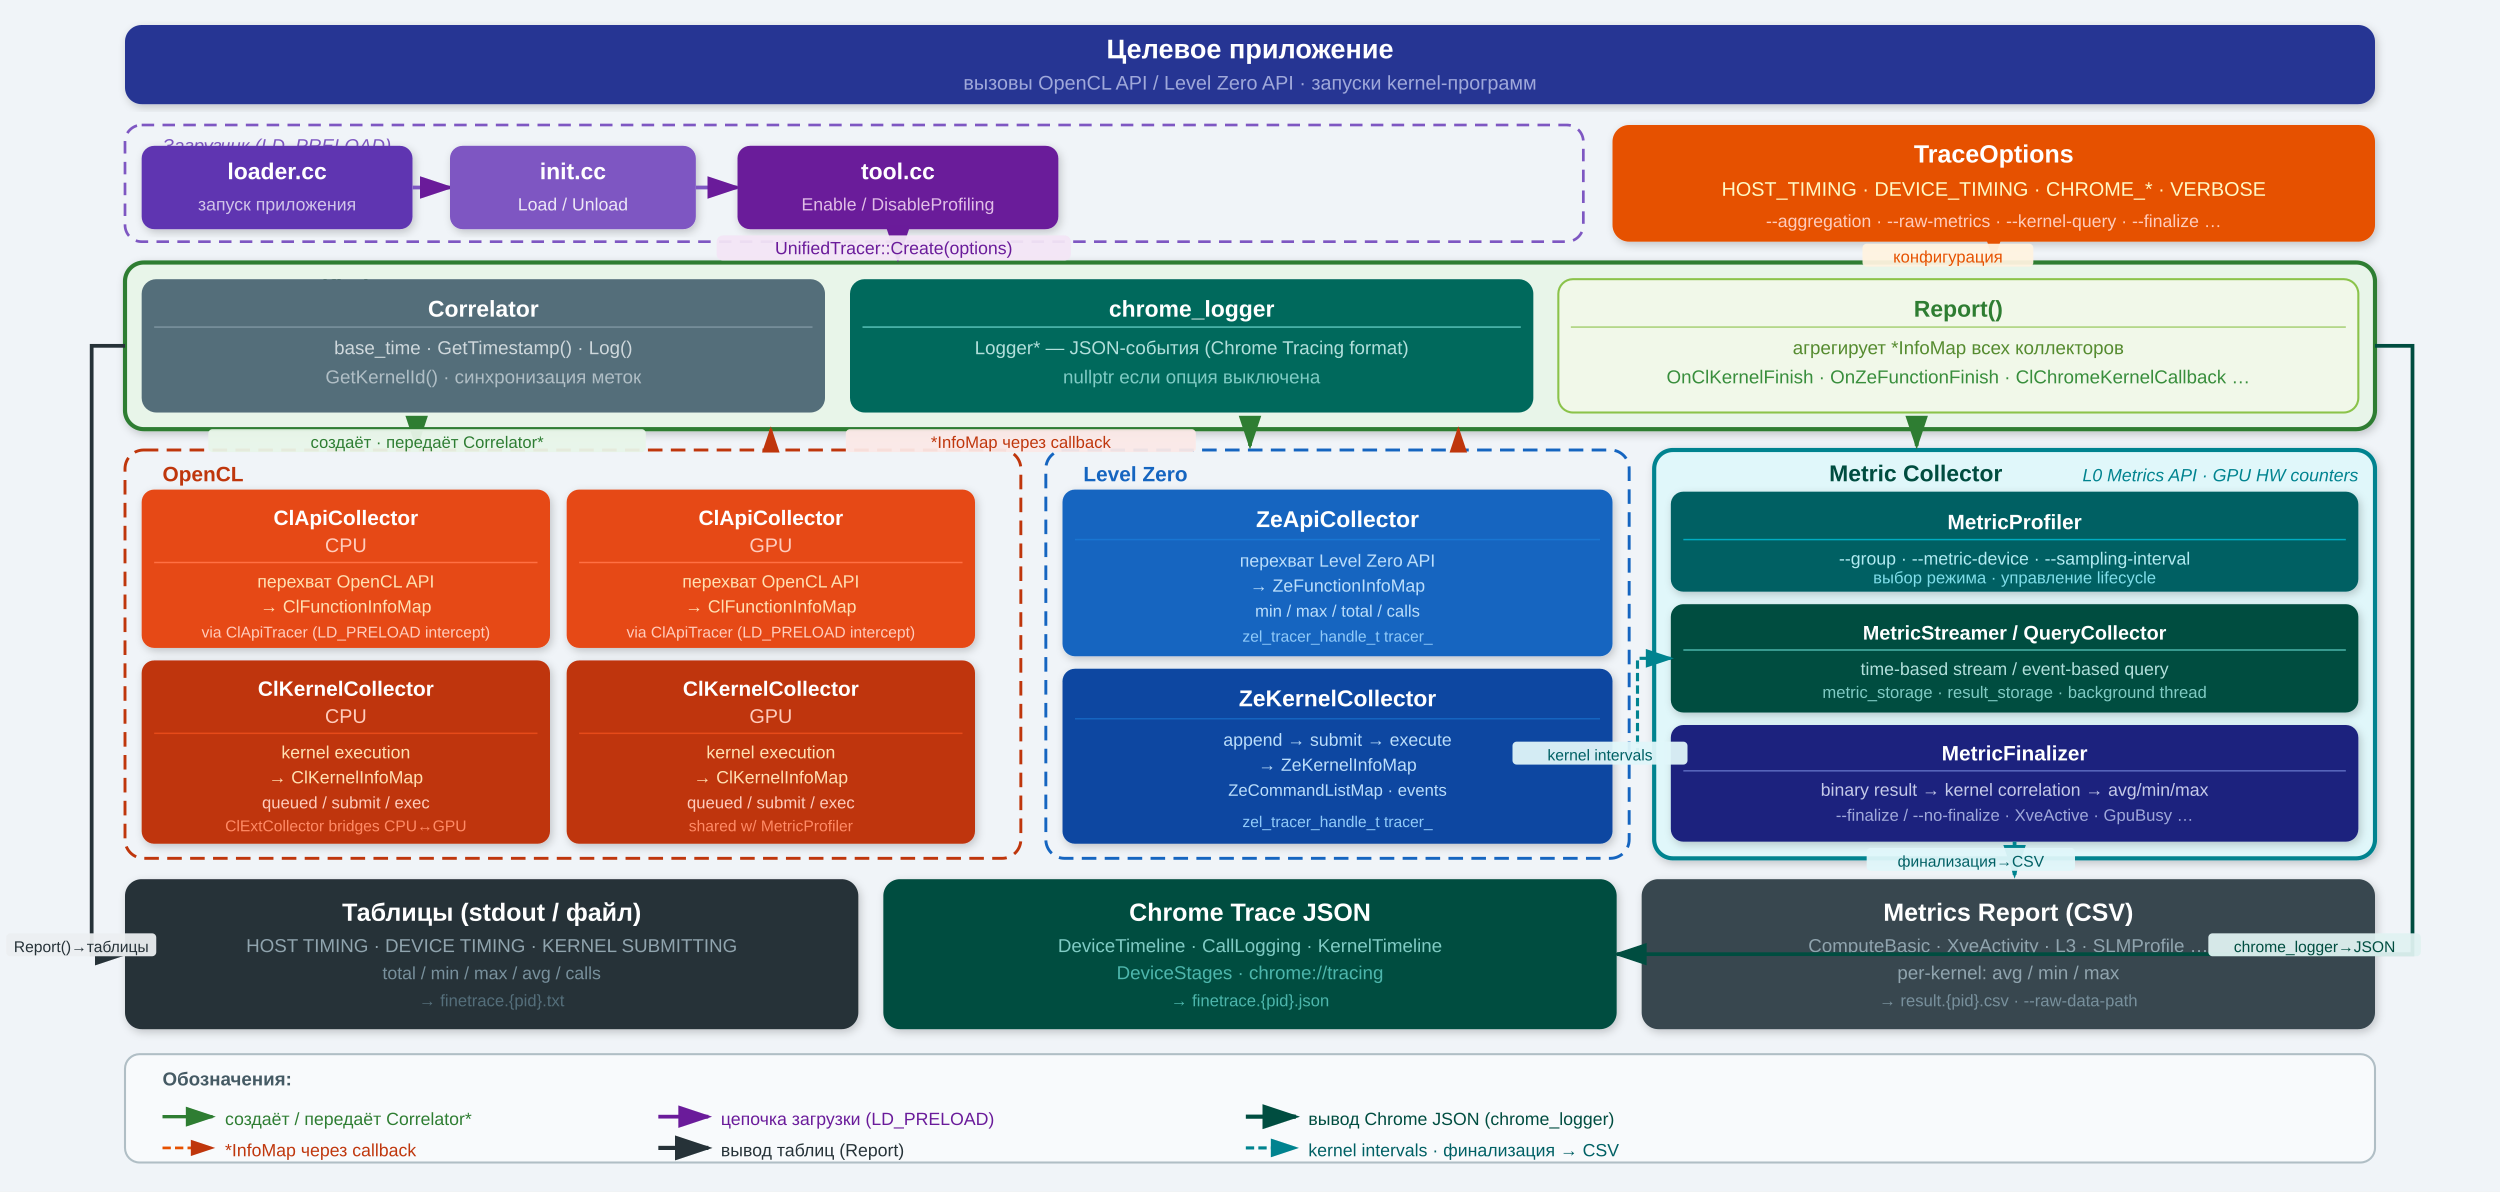
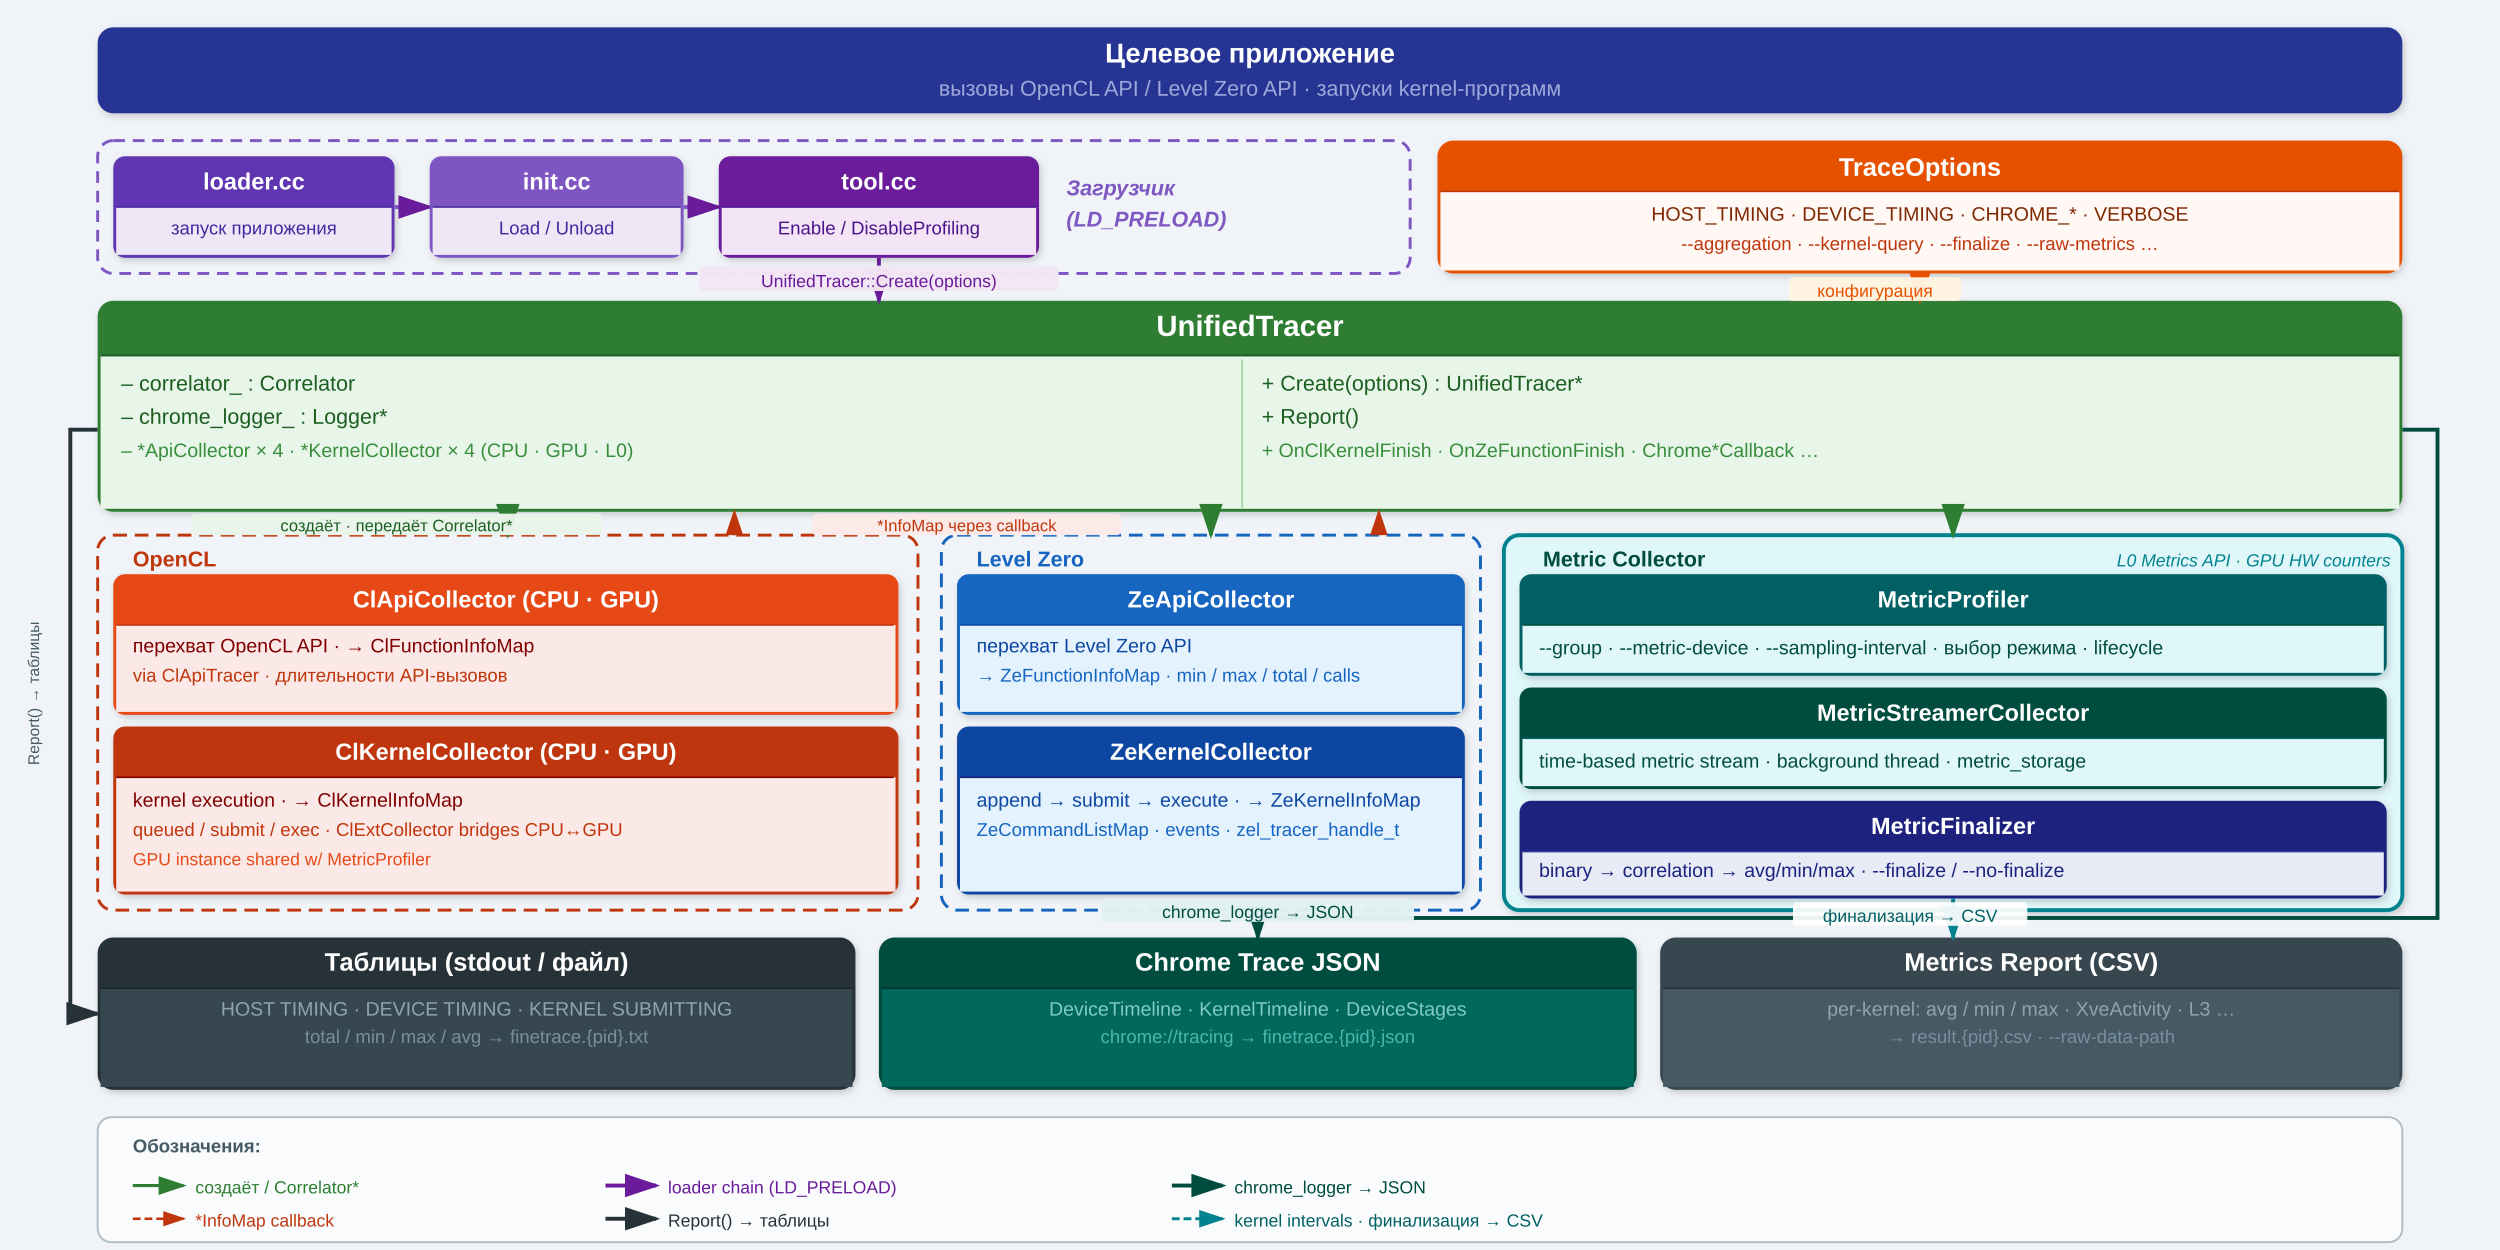
- <svg xmlns="http://www.w3.org/2000/svg" viewBox="0 0 1200 572" width="1200" height="572">
+ <svg xmlns="http://www.w3.org/2000/svg" viewBox="0 0 1280 640" width="1280" height="640">
  <defs>
    <filter id="sh">
-       <feDropShadow dx="1" dy="1.5" stdDeviation="2" flood-opacity="0.20" />
+       <feDropShadow dx="1" dy="1.5" stdDeviation="2" flood-opacity="0.18" />
    </filter>
    <marker id="ag" markerWidth="9" markerHeight="6" refX="8" refY="3" orient="auto">
      <polygon points="0 0,9 3,0 6" fill="#2E7D32" />
    </marker>
    <marker id="ao" markerWidth="9" markerHeight="6" refX="8" refY="3" orient="auto">
      <polygon points="0 0,9 3,0 6" fill="#BF360C" />
    </marker>
    <marker id="ap" markerWidth="9" markerHeight="6" refX="8" refY="3" orient="auto">
      <polygon points="0 0,9 3,0 6" fill="#6A1B9A" />
    </marker>
    <marker id="aoe" markerWidth="9" markerHeight="6" refX="8" refY="3" orient="auto">
      <polygon points="0 0,9 3,0 6" fill="#E65100" />
    </marker>
    <marker id="asl" markerWidth="9" markerHeight="6" refX="8" refY="3" orient="auto">
      <polygon points="0 0,9 3,0 6" fill="#263238" />
    </marker>
    <marker id="atl" markerWidth="9" markerHeight="6" refX="8" refY="3" orient="auto">
      <polygon points="0 0,9 3,0 6" fill="#004D40" />
    </marker>
    <marker id="am" markerWidth="9" markerHeight="6" refX="8" refY="3" orient="auto">
      <polygon points="0 0,9 3,0 6" fill="#00838F" />
    </marker>
  </defs>
-   <rect width="1200" height="572" fill="#F0F4F8" />
-   <rect x="60" y="12" width="1080" height="38" rx="8" fill="#283593" filter="url(#sh)" />
-   <text x="600" y="28" text-anchor="middle" font-family="Segoe UI,Arial" font-size="13" font-weight="bold" fill="white">Целевое приложение</text>
-   <text x="600" y="43" text-anchor="middle" font-family="Segoe UI,Arial" font-size="9.5" fill="#9FA8DA">вызовы OpenCL API / Level Zero API · запуски kernel-программ</text>
-   <rect x="60" y="60" width="700" height="56" rx="8" fill="none" stroke="#7E57C2" stroke-width="1.3" stroke-dasharray="6,4" />
-   <text x="78" y="73" font-family="Segoe UI,Arial" font-size="9" fill="#7E57C2" font-style="italic">Загрузчик (LD_PRELOAD)</text>
-   <rect x="68" y="70" width="130" height="40" rx="6" fill="#5E35B1" filter="url(#sh)" />
-   <text x="133" y="86" text-anchor="middle" font-family="Segoe UI,Arial" font-size="11" font-weight="bold" fill="white">loader.cc</text>
-   <text x="133" y="101" text-anchor="middle" font-family="Segoe UI,Arial" font-size="8.5" fill="#D1C4E9">запуск приложения</text>
-   <line x1="198" y1="90" x2="216" y2="90" stroke="#7E57C2" stroke-width="1.8" marker-end="url(#ap)" />
-   <rect x="216" y="70" width="118" height="40" rx="6" fill="#7E57C2" filter="url(#sh)" />
-   <text x="275" y="86" text-anchor="middle" font-family="Segoe UI,Arial" font-size="11" font-weight="bold" fill="white">init.cc</text>
-   <text x="275" y="101" text-anchor="middle" font-family="Segoe UI,Arial" font-size="8.5" fill="#EDE7F6">Load / Unload</text>
-   <line x1="334" y1="90" x2="354" y2="90" stroke="#7E57C2" stroke-width="1.8" marker-end="url(#ap)" />
-   <rect x="354" y="70" width="154" height="40" rx="6" fill="#6A1B9A" filter="url(#sh)" />
-   <text x="431" y="86" text-anchor="middle" font-family="Segoe UI,Arial" font-size="11" font-weight="bold" fill="white">tool.cc</text>
-   <text x="431" y="101" text-anchor="middle" font-family="Segoe UI,Arial" font-size="8.5" fill="#E1BEE7">Enable / DisableProfiling</text>
-   <rect x="774" y="60" width="366" height="56" rx="8" fill="#E65100" filter="url(#sh)" />
-   <text x="957" y="78" text-anchor="middle" font-family="Segoe UI,Arial" font-size="12" font-weight="bold" fill="white">TraceOptions</text>
-   <text x="957" y="94" text-anchor="middle" font-family="Segoe UI,Arial" font-size="9.5" fill="#FFF9C4">HOST_TIMING · DEVICE_TIMING · CHROME_* · VERBOSE</text>
-   <text x="957" y="109" text-anchor="middle" font-family="Segoe UI,Arial" font-size="8.5" fill="#FFCCBC">--aggregation · --raw-metrics · --kernel-query · --finalize …</text>
-   <rect x="60" y="126" width="1080" height="80" rx="9" fill="#E8F5E9" stroke="#2E7D32" stroke-width="2" filter="url(#sh)" />
-   <text x="175" y="142" text-anchor="middle" font-family="Segoe UI,Arial" font-size="11" font-weight="bold" fill="#1B5E20">UnifiedTracer</text>
-   <rect x="68" y="134" width="328" height="64" rx="7" fill="#546E7A" />
-   <text x="232" y="152" text-anchor="middle" font-family="Segoe UI,Arial" font-size="11" font-weight="bold" fill="white">Correlator</text>
-   <line x1="74" y1="157" x2="390" y2="157" stroke="#78909C" stroke-width="0.8" />
-   <text x="232" y="170" text-anchor="middle" font-family="Segoe UI,Arial" font-size="9" fill="#CFD8DC">base_time · GetTimestamp() · Log()</text>
-   <text x="232" y="184" text-anchor="middle" font-family="Segoe UI,Arial" font-size="9" fill="#B0BEC5">GetKernelId() · синхронизация меток</text>
-   <rect x="408" y="134" width="328" height="64" rx="7" fill="#00695C" />
-   <text x="572" y="152" text-anchor="middle" font-family="Segoe UI,Arial" font-size="11" font-weight="bold" fill="white">chrome_logger</text>
-   <line x1="414" y1="157" x2="730" y2="157" stroke="#4DB6AC" stroke-width="0.8" />
-   <text x="572" y="170" text-anchor="middle" font-family="Segoe UI,Arial" font-size="9" fill="#B2DFDB">Logger* — JSON-события (Chrome Tracing format)</text>
-   <text x="572" y="184" text-anchor="middle" font-family="Segoe UI,Arial" font-size="9" fill="#80CBC4">nullptr если опция выключена</text>
-   <rect x="748" y="134" width="384" height="64" rx="7" fill="#F1F8E9" stroke="#8BC34A" stroke-width="1" />
-   <text x="940" y="152" text-anchor="middle" font-family="Segoe UI,Arial" font-size="11" font-weight="bold" fill="#2E7D32">Report()</text>
-   <line x1="754" y1="157" x2="1126" y2="157" stroke="#AED581" stroke-width="0.8" />
-   <text x="940" y="170" text-anchor="middle" font-family="Segoe UI,Arial" font-size="9" fill="#558B2F">агрегирует *InfoMap всех коллекторов</text>
-   <text x="940" y="184" text-anchor="middle" font-family="Segoe UI,Arial" font-size="9" fill="#388E3C">OnClKernelFinish · OnZeFunctionFinish · ClChromeKernelCallback …</text>
-   <rect x="60" y="216" width="430" height="196" rx="9" fill="none" stroke="#BF360C" stroke-width="1.4" stroke-dasharray="7,4" />
-   <text x="78" y="231" font-family="Segoe UI,Arial" font-size="10" font-weight="bold" fill="#BF360C">OpenCL</text>
-   <rect x="68" y="235" width="196" height="76" rx="6" fill="#E64A19" filter="url(#sh)" />
-   <text x="166" y="252" text-anchor="middle" font-family="Segoe UI,Arial" font-size="10" font-weight="bold" fill="white">ClApiCollector</text>
-   <text x="166" y="265" text-anchor="middle" font-family="Segoe UI,Arial" font-size="9.5" fill="#FFCCBC">CPU</text>
-   <line x1="74" y1="270" x2="258" y2="270" stroke="#FF7043" stroke-width="0.7" />
-   <text x="166" y="282" text-anchor="middle" font-family="Segoe UI,Arial" font-size="8.5" fill="#FFE0B2">перехват OpenCL API</text>
-   <text x="166" y="294" text-anchor="middle" font-family="Segoe UI,Arial" font-size="8.5" fill="#FFE0B2">→ ClFunctionInfoMap</text>
-   <text x="166" y="306" text-anchor="middle" font-family="Segoe UI,Arial" font-size="7.5" fill="#FFCCBC">via ClApiTracer (LD_PRELOAD intercept)</text>
-   <rect x="272" y="235" width="196" height="76" rx="6" fill="#E64A19" filter="url(#sh)" />
-   <text x="370" y="252" text-anchor="middle" font-family="Segoe UI,Arial" font-size="10" font-weight="bold" fill="white">ClApiCollector</text>
-   <text x="370" y="265" text-anchor="middle" font-family="Segoe UI,Arial" font-size="9.5" fill="#FFCCBC">GPU</text>
-   <line x1="278" y1="270" x2="462" y2="270" stroke="#FF7043" stroke-width="0.7" />
-   <text x="370" y="282" text-anchor="middle" font-family="Segoe UI,Arial" font-size="8.5" fill="#FFE0B2">перехват OpenCL API</text>
-   <text x="370" y="294" text-anchor="middle" font-family="Segoe UI,Arial" font-size="8.5" fill="#FFE0B2">→ ClFunctionInfoMap</text>
-   <text x="370" y="306" text-anchor="middle" font-family="Segoe UI,Arial" font-size="7.5" fill="#FFCCBC">via ClApiTracer (LD_PRELOAD intercept)</text>
-   <rect x="68" y="317" width="196" height="88" rx="6" fill="#BF360C" filter="url(#sh)" />
-   <text x="166" y="334" text-anchor="middle" font-family="Segoe UI,Arial" font-size="10" font-weight="bold" fill="white">ClKernelCollector</text>
-   <text x="166" y="347" text-anchor="middle" font-family="Segoe UI,Arial" font-size="9.5" fill="#FFCCBC">CPU</text>
-   <line x1="74" y1="352" x2="258" y2="352" stroke="#E64A19" stroke-width="0.7" />
-   <text x="166" y="364" text-anchor="middle" font-family="Segoe UI,Arial" font-size="8.5" fill="#FFE0B2">kernel execution</text>
-   <text x="166" y="376" text-anchor="middle" font-family="Segoe UI,Arial" font-size="8.5" fill="#FFE0B2">→ ClKernelInfoMap</text>
-   <text x="166" y="388" text-anchor="middle" font-family="Segoe UI,Arial" font-size="8" fill="#FFCCBC">queued / submit / exec</text>
-   <text x="166" y="399" text-anchor="middle" font-family="Segoe UI,Arial" font-size="7.5" fill="#FF8A65">ClExtCollector bridges CPU↔GPU</text>
-   <rect x="272" y="317" width="196" height="88" rx="6" fill="#BF360C" filter="url(#sh)" />
-   <text x="370" y="334" text-anchor="middle" font-family="Segoe UI,Arial" font-size="10" font-weight="bold" fill="white">ClKernelCollector</text>
-   <text x="370" y="347" text-anchor="middle" font-family="Segoe UI,Arial" font-size="9.5" fill="#FFCCBC">GPU</text>
-   <line x1="278" y1="352" x2="462" y2="352" stroke="#E64A19" stroke-width="0.7" />
-   <text x="370" y="364" text-anchor="middle" font-family="Segoe UI,Arial" font-size="8.5" fill="#FFE0B2">kernel execution</text>
-   <text x="370" y="376" text-anchor="middle" font-family="Segoe UI,Arial" font-size="8.5" fill="#FFE0B2">→ ClKernelInfoMap</text>
-   <text x="370" y="388" text-anchor="middle" font-family="Segoe UI,Arial" font-size="8" fill="#FFCCBC">queued / submit / exec</text>
-   <text x="370" y="399" text-anchor="middle" font-family="Segoe UI,Arial" font-size="7.5" fill="#FF8A65">shared w/ MetricProfiler</text>
-   <rect x="502" y="216" width="280" height="196" rx="9" fill="none" stroke="#1565C0" stroke-width="1.4" stroke-dasharray="7,4" />
-   <text x="520" y="231" font-family="Segoe UI,Arial" font-size="10" font-weight="bold" fill="#1565C0">Level Zero</text>
-   <rect x="510" y="235" width="264" height="80" rx="6" fill="#1565C0" filter="url(#sh)" />
-   <text x="642" y="253" text-anchor="middle" font-family="Segoe UI,Arial" font-size="11" font-weight="bold" fill="white">ZeApiCollector</text>
-   <line x1="516" y1="259" x2="768" y2="259" stroke="#1976D2" stroke-width="0.7" />
-   <text x="642" y="272" text-anchor="middle" font-family="Segoe UI,Arial" font-size="8.5" fill="#BBDEFB">перехват Level Zero API</text>
-   <text x="642" y="284" text-anchor="middle" font-family="Segoe UI,Arial" font-size="8.5" fill="#BBDEFB">→ ZeFunctionInfoMap</text>
-   <text x="642" y="296" text-anchor="middle" font-family="Segoe UI,Arial" font-size="8" fill="#BBDEFB">min / max / total / calls</text>
-   <text x="642" y="308" text-anchor="middle" font-family="Segoe UI,Arial" font-size="7.5" fill="#90CAF9">zel_tracer_handle_t tracer_</text>
-   <rect x="510" y="321" width="264" height="84" rx="6" fill="#0D47A1" filter="url(#sh)" />
-   <text x="642" y="339" text-anchor="middle" font-family="Segoe UI,Arial" font-size="11" font-weight="bold" fill="white">ZeKernelCollector</text>
-   <line x1="516" y1="345" x2="768" y2="345" stroke="#1565C0" stroke-width="0.7" />
-   <text x="642" y="358" text-anchor="middle" font-family="Segoe UI,Arial" font-size="8.5" fill="#BBDEFB">append → submit → execute</text>
-   <text x="642" y="370" text-anchor="middle" font-family="Segoe UI,Arial" font-size="8.5" fill="#BBDEFB">→ ZeKernelInfoMap</text>
-   <text x="642" y="382" text-anchor="middle" font-family="Segoe UI,Arial" font-size="8" fill="#BBDEFB">ZeCommandListMap · events</text>
-   <text x="642" y="397" text-anchor="middle" font-family="Segoe UI,Arial" font-size="7.5" fill="#90CAF9">zel_tracer_handle_t tracer_</text>
-   <rect x="794" y="216" width="346" height="196" rx="9" fill="#E0F7FA" stroke="#00838F" stroke-width="2" filter="url(#sh)" />
-   <text x="878" y="231" font-family="Segoe UI,Arial" font-size="11" font-weight="bold" fill="#004D40">Metric Collector</text>
-   <text x="1132" y="231" text-anchor="end" font-family="Segoe UI,Arial" font-size="8.5" fill="#00838F" font-style="italic">L0 Metrics API · GPU HW counters</text>
-   <rect x="802" y="236" width="330" height="48" rx="6" fill="#006064" filter="url(#sh)" />
-   <text x="967" y="254" text-anchor="middle" font-family="Segoe UI,Arial" font-size="10" font-weight="bold" fill="white">MetricProfiler</text>
-   <line x1="808" y1="259" x2="1126" y2="259" stroke="#00ACC1" stroke-width="0.7" />
-   <text x="967" y="271" text-anchor="middle" font-family="Segoe UI,Arial" font-size="8.5" fill="#B2EBF2">--group · --metric-device · --sampling-interval</text>
-   <text x="967" y="280" text-anchor="middle" font-family="Segoe UI,Arial" font-size="8" fill="#80DEEA">выбор режима · управление lifecycle</text>
-   <rect x="802" y="290" width="330" height="52" rx="6" fill="#004D40" filter="url(#sh)" />
-   <text x="967" y="307" text-anchor="middle" font-family="Segoe UI,Arial" font-size="9.5" font-weight="bold" fill="white">MetricStreamer / QueryCollector</text>
-   <line x1="808" y1="312" x2="1126" y2="312" stroke="#4DB6AC" stroke-width="0.7" />
-   <text x="967" y="324" text-anchor="middle" font-family="Segoe UI,Arial" font-size="8.5" fill="#B2DFDB">time-based stream / event-based query</text>
-   <text x="967" y="335" text-anchor="middle" font-family="Segoe UI,Arial" font-size="8" fill="#80CBC4">metric_storage · result_storage · background thread</text>
-   <rect x="802" y="348" width="330" height="56" rx="6" fill="#1A237E" filter="url(#sh)" />
-   <text x="967" y="365" text-anchor="middle" font-family="Segoe UI,Arial" font-size="10" font-weight="bold" fill="white">MetricFinalizer</text>
-   <line x1="808" y1="370" x2="1126" y2="370" stroke="#5C6BC0" stroke-width="0.7" />
-   <text x="967" y="382" text-anchor="middle" font-family="Segoe UI,Arial" font-size="8.5" fill="#C5CAE9">binary result → kernel correlation → avg/min/max</text>
-   <text x="967" y="394" text-anchor="middle" font-family="Segoe UI,Arial" font-size="8" fill="#9FA8DA">--finalize / --no-finalize · XveActive · GpuBusy …</text>
-   <rect x="60" y="422" width="352" height="72" rx="8" fill="#263238" filter="url(#sh)" />
-   <text x="236" y="442" text-anchor="middle" font-family="Segoe UI,Arial" font-size="12" font-weight="bold" fill="white">Таблицы (stdout / файл)</text>
-   <text x="236" y="457" text-anchor="middle" font-family="Segoe UI,Arial" font-size="9" fill="#90A4AE">HOST TIMING · DEVICE TIMING · KERNEL SUBMITTING</text>
-   <text x="236" y="470" text-anchor="middle" font-family="Segoe UI,Arial" font-size="8.5" fill="#78909C">total / min / max / avg / calls</text>
-   <text x="236" y="483" text-anchor="middle" font-family="Segoe UI,Arial" font-size="8" fill="#546E7A">→ finetrace.{pid}.txt</text>
-   <rect x="424" y="422" width="352" height="72" rx="8" fill="#004D40" filter="url(#sh)" />
-   <text x="600" y="442" text-anchor="middle" font-family="Segoe UI,Arial" font-size="12" font-weight="bold" fill="white">Chrome Trace JSON</text>
-   <text x="600" y="457" text-anchor="middle" font-family="Segoe UI,Arial" font-size="9" fill="#80CBC4">DeviceTimeline · CallLogging · KernelTimeline</text>
-   <text x="600" y="470" text-anchor="middle" font-family="Segoe UI,Arial" font-size="9" fill="#4DB6AC">DeviceStages · chrome://tracing</text>
-   <text x="600" y="483" text-anchor="middle" font-family="Segoe UI,Arial" font-size="8" fill="#4DB6AC">→ finetrace.{pid}.json</text>
-   <rect x="788" y="422" width="352" height="72" rx="8" fill="#37474F" filter="url(#sh)" />
-   <text x="964" y="442" text-anchor="middle" font-family="Segoe UI,Arial" font-size="12" font-weight="bold" fill="white">Metrics Report (CSV)</text>
-   <text x="964" y="457" text-anchor="middle" font-family="Segoe UI,Arial" font-size="9" fill="#90A4AE">ComputeBasic · XveActivity · L3 · SLMProfile …</text>
-   <text x="964" y="470" text-anchor="middle" font-family="Segoe UI,Arial" font-size="9" fill="#90A4AE">per-kernel: avg / min / max</text>
-   <text x="964" y="483" text-anchor="middle" font-family="Segoe UI,Arial" font-size="8" fill="#78909C">→ result.{pid}.csv · --raw-data-path</text>
-   <line x1="431" y1="110" x2="431" y2="124" stroke="#6A1B9A" stroke-width="2" marker-end="url(#ap)" />
-   <rect x="344" y="113" width="170" height="12" rx="3" fill="#F3E5F5" opacity="0.94" />
-   <text x="429" y="122" text-anchor="middle" font-family="Segoe UI,Arial" font-size="8.5" fill="#6A1B9A">UnifiedTracer::Create(options)</text>
-   <line x1="957" y1="116" x2="957" y2="124" stroke="#E65100" stroke-width="1.5" stroke-dasharray="4,3" marker-end="url(#aoe)" />
-   <rect x="894" y="117" width="82" height="11" rx="2" fill="#FFF3E0" opacity="0.94" />
-   <text x="935" y="126" text-anchor="middle" font-family="Segoe UI,Arial" font-size="8" fill="#E65100">конфигурация</text>
-   <line x1="200" y1="206" x2="200" y2="214" stroke="#2E7D32" stroke-width="1.8" marker-end="url(#ag)" />
-   <line x1="600" y1="206" x2="600" y2="214" stroke="#2E7D32" stroke-width="1.8" marker-end="url(#ag)" />
-   <line x1="920" y1="206" x2="920" y2="214" stroke="#2E7D32" stroke-width="1.8" marker-end="url(#ag)" />
-   <rect x="100" y="206" width="210" height="11" rx="2" fill="#E8F5E9" opacity="0.94" />
-   <text x="205" y="215" text-anchor="middle" font-family="Segoe UI,Arial" font-size="8" fill="#2E7D32">создаёт · передаёт Correlator*</text>
-   <line x1="370" y1="214" x2="370" y2="206" stroke="#E65100" stroke-width="1.4" stroke-dasharray="4,2" marker-end="url(#ao)" />
-   <line x1="700" y1="214" x2="700" y2="206" stroke="#E65100" stroke-width="1.4" stroke-dasharray="4,2" marker-end="url(#ao)" />
-   <rect x="406" y="206" width="168" height="11" rx="2" fill="#FBE9E7" opacity="0.94" />
-   <text x="490" y="215" text-anchor="middle" font-family="Segoe UI,Arial" font-size="8" fill="#BF360C">*InfoMap через callback</text>
-   <path d="M 60 166 L 44 166 L 44 458 L 60 458" stroke="#263238" stroke-width="1.8" fill="none" marker-end="url(#asl)" />
-   <rect x="3" y="448" width="72" height="11" rx="2" fill="#ECEFF1" opacity="0.94" />
-   <text x="39" y="457" text-anchor="middle" font-family="Segoe UI,Arial" font-size="7.5" fill="#263238">Report()→таблицы</text>
-   <path d="M 1140 166 L 1158 166 L 1158 458 L 776 458" stroke="#004D40" stroke-width="1.8" fill="none" marker-end="url(#atl)" />
-   <rect x="1060" y="448" width="102" height="11" rx="2" fill="#E0F2F1" opacity="0.94" />
-   <text x="1111" y="457" text-anchor="middle" font-family="Segoe UI,Arial" font-size="7.5" fill="#004D40">chrome_logger→JSON</text>
-   <path d="M 774 363 L 786 363 L 786 316 L 802 316" stroke="#00838F" stroke-width="1.5" stroke-dasharray="4,2" fill="none" marker-end="url(#am)" />
-   <rect x="726" y="356" width="84" height="11" rx="2" fill="#E0F7FA" opacity="0.94" />
-   <text x="768" y="365" text-anchor="middle" font-family="Segoe UI,Arial" font-size="7.5" fill="#006064">kernel intervals</text>
-   <line x1="967" y1="404" x2="967" y2="420" stroke="#00838F" stroke-width="1.8" marker-end="url(#am)" />
-   <rect x="896" y="407" width="100" height="11" rx="2" fill="#E0F7FA" opacity="0.94" />
-   <text x="946" y="416" text-anchor="middle" font-family="Segoe UI,Arial" font-size="7.5" fill="#006064">финализация→CSV</text>
-   <rect x="60" y="506" width="1080" height="52" rx="7" fill="white" fill-opacity="0.55" stroke="#B0BEC5" stroke-width="1" />
-   <text x="78" y="521" font-family="Segoe UI,Arial" font-size="9" font-weight="bold" fill="#455A64">Обозначения:</text>
-   <line x1="78" y1="536" x2="102" y2="536" stroke="#2E7D32" stroke-width="1.6" marker-end="url(#ag)" />
-   <text x="108" y="540" font-family="Segoe UI,Arial" font-size="8.5" fill="#2E7D32">создаёт / передаёт Correlator*</text>
-   <line x1="78" y1="551" x2="102" y2="551" stroke="#E65100" stroke-width="1.3" stroke-dasharray="4,2" marker-end="url(#ao)" />
-   <text x="108" y="555" font-family="Segoe UI,Arial" font-size="8.5" fill="#BF360C">*InfoMap через callback</text>
-   <line x1="316" y1="536" x2="340" y2="536" stroke="#6A1B9A" stroke-width="1.8" marker-end="url(#ap)" />
-   <text x="346" y="540" font-family="Segoe UI,Arial" font-size="8.5" fill="#6A1B9A">цепочка загрузки (LD_PRELOAD)</text>
-   <line x1="316" y1="551" x2="340" y2="551" stroke="#263238" stroke-width="2" marker-end="url(#asl)" />
-   <text x="346" y="555" font-family="Segoe UI,Arial" font-size="8.5" fill="#263238">вывод таблиц (Report)</text>
-   <line x1="598" y1="536" x2="622" y2="536" stroke="#004D40" stroke-width="2" marker-end="url(#atl)" />
-   <text x="628" y="540" font-family="Segoe UI,Arial" font-size="8.5" fill="#004D40">вывод Chrome JSON (chrome_logger)</text>
-   <line x1="598" y1="551" x2="622" y2="551" stroke="#00838F" stroke-width="1.5" stroke-dasharray="4,2" marker-end="url(#am)" />
-   <text x="628" y="555" font-family="Segoe UI,Arial" font-size="8.5" fill="#006064">kernel intervals · финализация → CSV</text>
+   <rect width="1280" height="640" fill="#F0F4F8" />
+   <rect x="50" y="14" width="1180" height="44" rx="8" fill="#283593" filter="url(#sh)" />
+   <text x="640" y="32" text-anchor="middle" font-family="Segoe UI,Arial" font-size="14" font-weight="bold" fill="white">Целевое приложение</text>
+   <text x="640" y="49" text-anchor="middle" font-family="Segoe UI,Arial" font-size="11" fill="#9FA8DA">вызовы OpenCL API / Level Zero API · запуски kernel-программ</text>
+   <rect x="50" y="72" width="672" height="68" rx="8" fill="none" stroke="#7E57C2" stroke-width="1.5" stroke-dasharray="6,4" />
+   <rect x="58" y="80" width="144" height="52" rx="6" fill="#5E35B1" filter="url(#sh)" />
+   <rect x="59.5" y="106" width="141" height="24.5" fill="#EDE7F6" />
+   <line x1="59.5" y1="106" x2="200.5" y2="106" stroke="#4527A0" stroke-width="0.8" />
+   <text x="130" y="97" text-anchor="middle" font-family="Segoe UI,Arial" font-size="12" font-weight="bold" fill="white">loader.cc</text>
+   <text x="130" y="120" text-anchor="middle" font-family="Segoe UI,Arial" font-size="9.5" fill="#4527A0">запуск приложения</text>
+   <line x1="202" y1="106" x2="220" y2="106" stroke="#7E57C2" stroke-width="2" marker-end="url(#ap)" />
+   <rect x="220" y="80" width="130" height="52" rx="6" fill="#7E57C2" filter="url(#sh)" />
+   <rect x="221.5" y="106" width="127" height="24.5" fill="#EDE7F6" />
+   <line x1="221.5" y1="106" x2="348.5" y2="106" stroke="#4527A0" stroke-width="0.8" />
+   <text x="285" y="97" text-anchor="middle" font-family="Segoe UI,Arial" font-size="12" font-weight="bold" fill="white">init.cc</text>
+   <text x="285" y="120" text-anchor="middle" font-family="Segoe UI,Arial" font-size="9.5" fill="#4527A0">Load / Unload</text>
+   <line x1="350" y1="106" x2="368" y2="106" stroke="#7E57C2" stroke-width="2" marker-end="url(#ap)" />
+   <rect x="368" y="80" width="164" height="52" rx="6" fill="#6A1B9A" filter="url(#sh)" />
+   <rect x="369.5" y="106" width="161" height="24.5" fill="#F3E5F5" />
+   <line x1="369.5" y1="106" x2="530.5" y2="106" stroke="#4A148C" stroke-width="0.8" />
+   <text x="450" y="97" text-anchor="middle" font-family="Segoe UI,Arial" font-size="12" font-weight="bold" fill="white">tool.cc</text>
+   <text x="450" y="120" text-anchor="middle" font-family="Segoe UI,Arial" font-size="9.5" fill="#4A148C">Enable / DisableProfiling</text>
+   <text x="546" y="100" font-family="Segoe UI,Arial" font-size="11" font-weight="bold" fill="#7E57C2" font-style="italic">Загрузчик</text>
+   <text x="546" y="116" font-family="Segoe UI,Arial" font-size="11" font-weight="bold" fill="#7E57C2" font-style="italic">(LD_PRELOAD)</text>
+   <rect x="736" y="72" width="494" height="68" rx="8" fill="#E65100" filter="url(#sh)" />
+   <rect x="737.5" y="98" width="491" height="40.5" fill="#FFF8F5" />
+   <line x1="737.5" y1="98" x2="1228.5" y2="98" stroke="#BF360C" stroke-width="0.8" />
+   <text x="983" y="90" text-anchor="middle" font-family="Segoe UI,Arial" font-size="13" font-weight="bold" fill="white">TraceOptions</text>
+   <text x="983" y="113" text-anchor="middle" font-family="Segoe UI,Arial" font-size="10" fill="#7F2800">HOST_TIMING · DEVICE_TIMING · CHROME_* · VERBOSE</text>
+   <text x="983" y="128" text-anchor="middle" font-family="Segoe UI,Arial" font-size="9.5" fill="#BF360C">--aggregation · --kernel-query · --finalize · --raw-metrics …</text>
+   <rect x="50" y="154" width="1180" height="108" rx="8" fill="#2E7D32" filter="url(#sh)" />
+   <rect x="51.5" y="182" width="1177" height="78.5" fill="#E8F5E9" />
+   <line x1="51.5" y1="182" x2="1228.5" y2="182" stroke="#1B5E20" stroke-width="1" />
+   <text x="640" y="172" text-anchor="middle" font-family="Segoe UI,Arial" font-size="15" font-weight="bold" fill="white">UnifiedTracer</text>
+   <line x1="636" y1="184" x2="636" y2="260" stroke="#A5D6A7" stroke-width="1" />
+   <text x="62" y="200" font-family="Segoe UI,Arial" font-size="11" fill="#1B5E20">–  correlator_ : Correlator</text>
+   <text x="62" y="217" font-family="Segoe UI,Arial" font-size="11" fill="#1B5E20">–  chrome_logger_ : Logger*</text>
+   <text x="62" y="234" font-family="Segoe UI,Arial" font-size="10" fill="#388E3C">–  *ApiCollector × 4  ·  *KernelCollector × 4  (CPU · GPU · L0)</text>
+   <text x="646" y="200" font-family="Segoe UI,Arial" font-size="11" fill="#1B5E20">+  Create(options) : UnifiedTracer*</text>
+   <text x="646" y="217" font-family="Segoe UI,Arial" font-size="11" fill="#1B5E20">+  Report()</text>
+   <text x="646" y="234" font-family="Segoe UI,Arial" font-size="10" fill="#388E3C">+  OnClKernelFinish · OnZeFunctionFinish · Chrome*Callback …</text>
+   <rect x="50" y="274" width="420" height="192" rx="8" fill="none" stroke="#BF360C" stroke-width="1.5" stroke-dasharray="7,4" />
+   <text x="68" y="290" font-family="Segoe UI,Arial" font-size="11" font-weight="bold" fill="#BF360C">OpenCL</text>
+   <rect x="58" y="294" width="402" height="72" rx="6" fill="#E64A19" filter="url(#sh)" />
+   <rect x="59.5" y="320" width="399" height="44.5" fill="#FBE9E7" />
+   <line x1="59.5" y1="320" x2="457.5" y2="320" stroke="#BF360C" stroke-width="0.8" />
+   <text x="259" y="311" text-anchor="middle" font-family="Segoe UI,Arial" font-size="12" font-weight="bold" fill="white">ClApiCollector  (CPU · GPU)</text>
+   <text x="68" y="334" font-family="Segoe UI,Arial" font-size="10" fill="#7F0000">перехват OpenCL API  ·  → ClFunctionInfoMap</text>
+   <text x="68" y="349" font-family="Segoe UI,Arial" font-size="9.5" fill="#BF360C">via ClApiTracer  ·  длительности API-вызовов</text>
+   <rect x="58" y="372" width="402" height="86" rx="6" fill="#BF360C" filter="url(#sh)" />
+   <rect x="59.5" y="398" width="399" height="58.5" fill="#FBE9E7" />
+   <line x1="59.5" y1="398" x2="457.5" y2="398" stroke="#7F0000" stroke-width="0.8" />
+   <text x="259" y="389" text-anchor="middle" font-family="Segoe UI,Arial" font-size="12" font-weight="bold" fill="white">ClKernelCollector  (CPU · GPU)</text>
+   <text x="68" y="413" font-family="Segoe UI,Arial" font-size="10" fill="#7F0000">kernel execution  ·  → ClKernelInfoMap</text>
+   <text x="68" y="428" font-family="Segoe UI,Arial" font-size="9.5" fill="#BF360C">queued / submit / exec  ·  ClExtCollector bridges CPU↔GPU</text>
+   <text x="68" y="443" font-family="Segoe UI,Arial" font-size="9" fill="#E64A19">GPU instance shared w/ MetricProfiler</text>
+   <rect x="482" y="274" width="276" height="192" rx="8" fill="none" stroke="#1565C0" stroke-width="1.5" stroke-dasharray="7,4" />
+   <text x="500" y="290" font-family="Segoe UI,Arial" font-size="11" font-weight="bold" fill="#1565C0">Level Zero</text>
+   <rect x="490" y="294" width="260" height="72" rx="6" fill="#1565C0" filter="url(#sh)" />
+   <rect x="491.5" y="320" width="257" height="44.5" fill="#E3F2FD" />
+   <line x1="491.5" y1="320" x2="748.5" y2="320" stroke="#0D47A1" stroke-width="0.8" />
+   <text x="620" y="311" text-anchor="middle" font-family="Segoe UI,Arial" font-size="12" font-weight="bold" fill="white">ZeApiCollector</text>
+   <text x="500" y="334" font-family="Segoe UI,Arial" font-size="10" fill="#0D47A1">перехват Level Zero API</text>
+   <text x="500" y="349" font-family="Segoe UI,Arial" font-size="9.5" fill="#1565C0">→ ZeFunctionInfoMap  ·  min / max / total / calls</text>
+   <rect x="490" y="372" width="260" height="86" rx="6" fill="#0D47A1" filter="url(#sh)" />
+   <rect x="491.5" y="398" width="257" height="58.5" fill="#E3F2FD" />
+   <line x1="491.5" y1="398" x2="748.5" y2="398" stroke="#1A237E" stroke-width="0.8" />
+   <text x="620" y="389" text-anchor="middle" font-family="Segoe UI,Arial" font-size="12" font-weight="bold" fill="white">ZeKernelCollector</text>
+   <text x="500" y="413" font-family="Segoe UI,Arial" font-size="10" fill="#0D47A1">append → submit → execute  ·  → ZeKernelInfoMap</text>
+   <text x="500" y="428" font-family="Segoe UI,Arial" font-size="9.5" fill="#1565C0">ZeCommandListMap · events · zel_tracer_handle_t</text>
+   <rect x="770" y="274" width="460" height="192" rx="8" fill="#E0F7FA" stroke="#00838F" stroke-width="2" filter="url(#sh)" />
+   <text x="790" y="290" font-family="Segoe UI,Arial" font-size="11" font-weight="bold" fill="#004D40">Metric Collector</text>
+   <text x="1224" y="290" text-anchor="end" font-family="Segoe UI,Arial" font-size="9" fill="#00838F" font-style="italic">L0 Metrics API · GPU HW counters</text>
+   <rect x="778" y="294" width="444" height="52" rx="6" fill="#006064" filter="url(#sh)" />
+   <rect x="779.5" y="320" width="441" height="24.5" fill="#E0F7FA" />
+   <line x1="779.5" y1="320" x2="1220.5" y2="320" stroke="#004D40" stroke-width="0.8" />
+   <text x="1000" y="311" text-anchor="middle" font-family="Segoe UI,Arial" font-size="12" font-weight="bold" fill="white">MetricProfiler</text>
+   <text x="788" y="335" font-family="Segoe UI,Arial" font-size="10" fill="#004D40">--group · --metric-device · --sampling-interval  ·  выбор режима · lifecycle</text>
+   <rect x="778" y="352" width="444" height="52" rx="6" fill="#004D40" filter="url(#sh)" />
+   <rect x="779.5" y="378" width="441" height="24.5" fill="#E0F7FA" />
+   <line x1="779.5" y1="378" x2="1220.5" y2="378" stroke="#006064" stroke-width="0.8" />
+   <text x="1000" y="369" text-anchor="middle" font-family="Segoe UI,Arial" font-size="12" font-weight="bold" fill="white">MetricStreamerCollector</text>
+   <text x="788" y="393" font-family="Segoe UI,Arial" font-size="10" fill="#004D40">time-based metric stream  ·  background thread  ·  metric_storage</text>
+   <rect x="778" y="410" width="444" height="50" rx="6" fill="#1A237E" filter="url(#sh)" />
+   <rect x="779.5" y="436" width="441" height="22.5" fill="#E8EAF6" />
+   <line x1="779.5" y1="436" x2="1220.5" y2="436" stroke="#283593" stroke-width="0.8" />
+   <text x="1000" y="427" text-anchor="middle" font-family="Segoe UI,Arial" font-size="12" font-weight="bold" fill="white">MetricFinalizer</text>
+   <text x="788" y="449" font-family="Segoe UI,Arial" font-size="10" fill="#1A237E">binary → correlation → avg/min/max  ·  --finalize / --no-finalize</text>
+   <rect x="50" y="480" width="388" height="78" rx="8" fill="#263238" filter="url(#sh)" />
+   <rect x="51.5" y="506" width="385" height="50.5" fill="#37474F" />
+   <line x1="51.5" y1="506" x2="436.5" y2="506" stroke="#1A2327" stroke-width="0.8" />
+   <text x="244" y="497" text-anchor="middle" font-family="Segoe UI,Arial" font-size="13" font-weight="bold" fill="white">Таблицы  (stdout / файл)</text>
+   <text x="244" y="520" text-anchor="middle" font-family="Segoe UI,Arial" font-size="10" fill="#90A4AE">HOST TIMING · DEVICE TIMING · KERNEL SUBMITTING</text>
+   <text x="244" y="534" text-anchor="middle" font-family="Segoe UI,Arial" font-size="9.5" fill="#78909C">total / min / max / avg  →  finetrace.{pid}.txt</text>
+   <rect x="450" y="480" width="388" height="78" rx="8" fill="#004D40" filter="url(#sh)" />
+   <rect x="451.5" y="506" width="385" height="50.5" fill="#00695C" />
+   <line x1="451.5" y1="506" x2="836.5" y2="506" stroke="#003330" stroke-width="0.8" />
+   <text x="644" y="497" text-anchor="middle" font-family="Segoe UI,Arial" font-size="13" font-weight="bold" fill="white">Chrome Trace JSON</text>
+   <text x="644" y="520" text-anchor="middle" font-family="Segoe UI,Arial" font-size="10" fill="#80CBC4">DeviceTimeline · KernelTimeline · DeviceStages</text>
+   <text x="644" y="534" text-anchor="middle" font-family="Segoe UI,Arial" font-size="9.5" fill="#4DB6AC">chrome://tracing  →  finetrace.{pid}.json</text>
+   <rect x="850" y="480" width="380" height="78" rx="8" fill="#37474F" filter="url(#sh)" />
+   <rect x="851.5" y="506" width="377" height="50.5" fill="#455A64" />
+   <line x1="851.5" y1="506" x2="1228.5" y2="506" stroke="#263238" stroke-width="0.8" />
+   <text x="1040" y="497" text-anchor="middle" font-family="Segoe UI,Arial" font-size="13" font-weight="bold" fill="white">Metrics Report (CSV)</text>
+   <text x="1040" y="520" text-anchor="middle" font-family="Segoe UI,Arial" font-size="10" fill="#90A4AE">per-kernel: avg / min / max  ·  XveActivity · L3 …</text>
+   <text x="1040" y="534" text-anchor="middle" font-family="Segoe UI,Arial" font-size="9.5" fill="#78909C">→  result.{pid}.csv  ·  --raw-data-path</text>
+   <rect x="50" y="572" width="1180" height="64" rx="7" fill="white" fill-opacity="0.60" stroke="#B0BEC5" stroke-width="1" />
+   <text x="68" y="590" font-family="Segoe UI,Arial" font-size="9.5" font-weight="bold" fill="#455A64">Обозначения:</text>
+   <line x1="68" y1="607" x2="94" y2="607" stroke="#2E7D32" stroke-width="1.6" marker-end="url(#ag)" />
+   <text x="100" y="611" font-family="Segoe UI,Arial" font-size="9" fill="#2E7D32">создаёт / Correlator*</text>
+   <line x1="68" y1="624" x2="94" y2="624" stroke="#BF360C" stroke-width="1.3" stroke-dasharray="4,2" marker-end="url(#ao)" />
+   <text x="100" y="628" font-family="Segoe UI,Arial" font-size="9" fill="#BF360C">*InfoMap callback</text>
+   <line x1="310" y1="607" x2="336" y2="607" stroke="#6A1B9A" stroke-width="2" marker-end="url(#ap)" />
+   <text x="342" y="611" font-family="Segoe UI,Arial" font-size="9" fill="#6A1B9A">loader chain (LD_PRELOAD)</text>
+   <line x1="310" y1="624" x2="336" y2="624" stroke="#263238" stroke-width="2" marker-end="url(#asl)" />
+   <text x="342" y="628" font-family="Segoe UI,Arial" font-size="9" fill="#263238">Report() → таблицы</text>
+   <line x1="600" y1="607" x2="626" y2="607" stroke="#004D40" stroke-width="2" marker-end="url(#atl)" />
+   <text x="632" y="611" font-family="Segoe UI,Arial" font-size="9" fill="#004D40">chrome_logger → JSON</text>
+   <line x1="600" y1="624" x2="626" y2="624" stroke="#00838F" stroke-width="1.5" stroke-dasharray="4,2" marker-end="url(#am)" />
+   <text x="632" y="628" font-family="Segoe UI,Arial" font-size="9" fill="#006064">kernel intervals · финализация → CSV</text>
+   <line x1="450" y1="132" x2="450" y2="154" stroke="#6A1B9A" stroke-width="2" marker-end="url(#ap)" />
+   <rect x="358" y="136" width="184" height="13" rx="3" fill="#F3E5F5" opacity="0.97" />
+   <text x="450" y="147" text-anchor="middle" font-family="Segoe UI,Arial" font-size="9" fill="#6A1B9A">UnifiedTracer::Create(options)</text>
+   <line x1="983" y1="140" x2="983" y2="154" stroke="#E65100" stroke-width="1.8" stroke-dasharray="4,3" marker-end="url(#aoe)" />
+   <rect x="916" y="142" width="88" height="12" rx="2" fill="#FFF3E0" opacity="0.97" />
+   <text x="960" y="152" text-anchor="middle" font-family="Segoe UI,Arial" font-size="9" fill="#E65100">конфигурация</text>
+   <line x1="260" y1="262" x2="260" y2="274" stroke="#2E7D32" stroke-width="2" marker-end="url(#ag)" />
+   <line x1="620" y1="262" x2="620" y2="274" stroke="#2E7D32" stroke-width="2" marker-end="url(#ag)" />
+   <line x1="1000" y1="262" x2="1000" y2="274" stroke="#2E7D32" stroke-width="2" marker-end="url(#ag)" />
+   <rect x="98" y="263" width="210" height="11" rx="2" fill="#E8F5E9" opacity="0.97" />
+   <text x="203" y="272" text-anchor="middle" font-family="Segoe UI,Arial" font-size="8.5" fill="#1B5E20">создаёт · передаёт Correlator*</text>
+   <line x1="376" y1="274" x2="376" y2="262" stroke="#BF360C" stroke-width="1.5" stroke-dasharray="4,2" marker-end="url(#ao)" />
+   <line x1="706" y1="274" x2="706" y2="262" stroke="#BF360C" stroke-width="1.5" stroke-dasharray="4,2" marker-end="url(#ao)" />
+   <rect x="416" y="263" width="158" height="11" rx="2" fill="#FBE9E7" opacity="0.97" />
+   <text x="495" y="272" text-anchor="middle" font-family="Segoe UI,Arial" font-size="8.5" fill="#BF360C">*InfoMap через callback</text>
+   <path d="M 50 220 L 36 220 L 36 519 L 50 519" stroke="#263238" stroke-width="2" fill="none" marker-end="url(#asl)" />
+   <text transform="rotate(-90,20,355)" x="20" y="355" text-anchor="middle" font-family="Segoe UI,Arial" font-size="8" fill="#455A64">Report() → таблицы</text>
+   <path d="M 1230 220 L 1248 220 L 1248 470 L 644 470 L 644 480" stroke="#004D40" stroke-width="2" fill="none" marker-end="url(#atl)" />
+   <rect x="564" y="460" width="160" height="12" rx="2" fill="#E0F2F1" opacity="0.97" />
+   <text x="644" y="470" text-anchor="middle" font-family="Segoe UI,Arial" font-size="9" fill="#004D40">chrome_logger → JSON</text>
+   <line x1="1000" y1="460" x2="1000" y2="480" stroke="#00838F" stroke-width="2" marker-end="url(#am)" />
+   <rect x="918" y="462" width="120" height="12" rx="2" fill="white" opacity="0.92" />
+   <text x="978" y="472" text-anchor="middle" font-family="Segoe UI,Arial" font-size="9" fill="#006064">финализация → CSV</text>
</svg>
